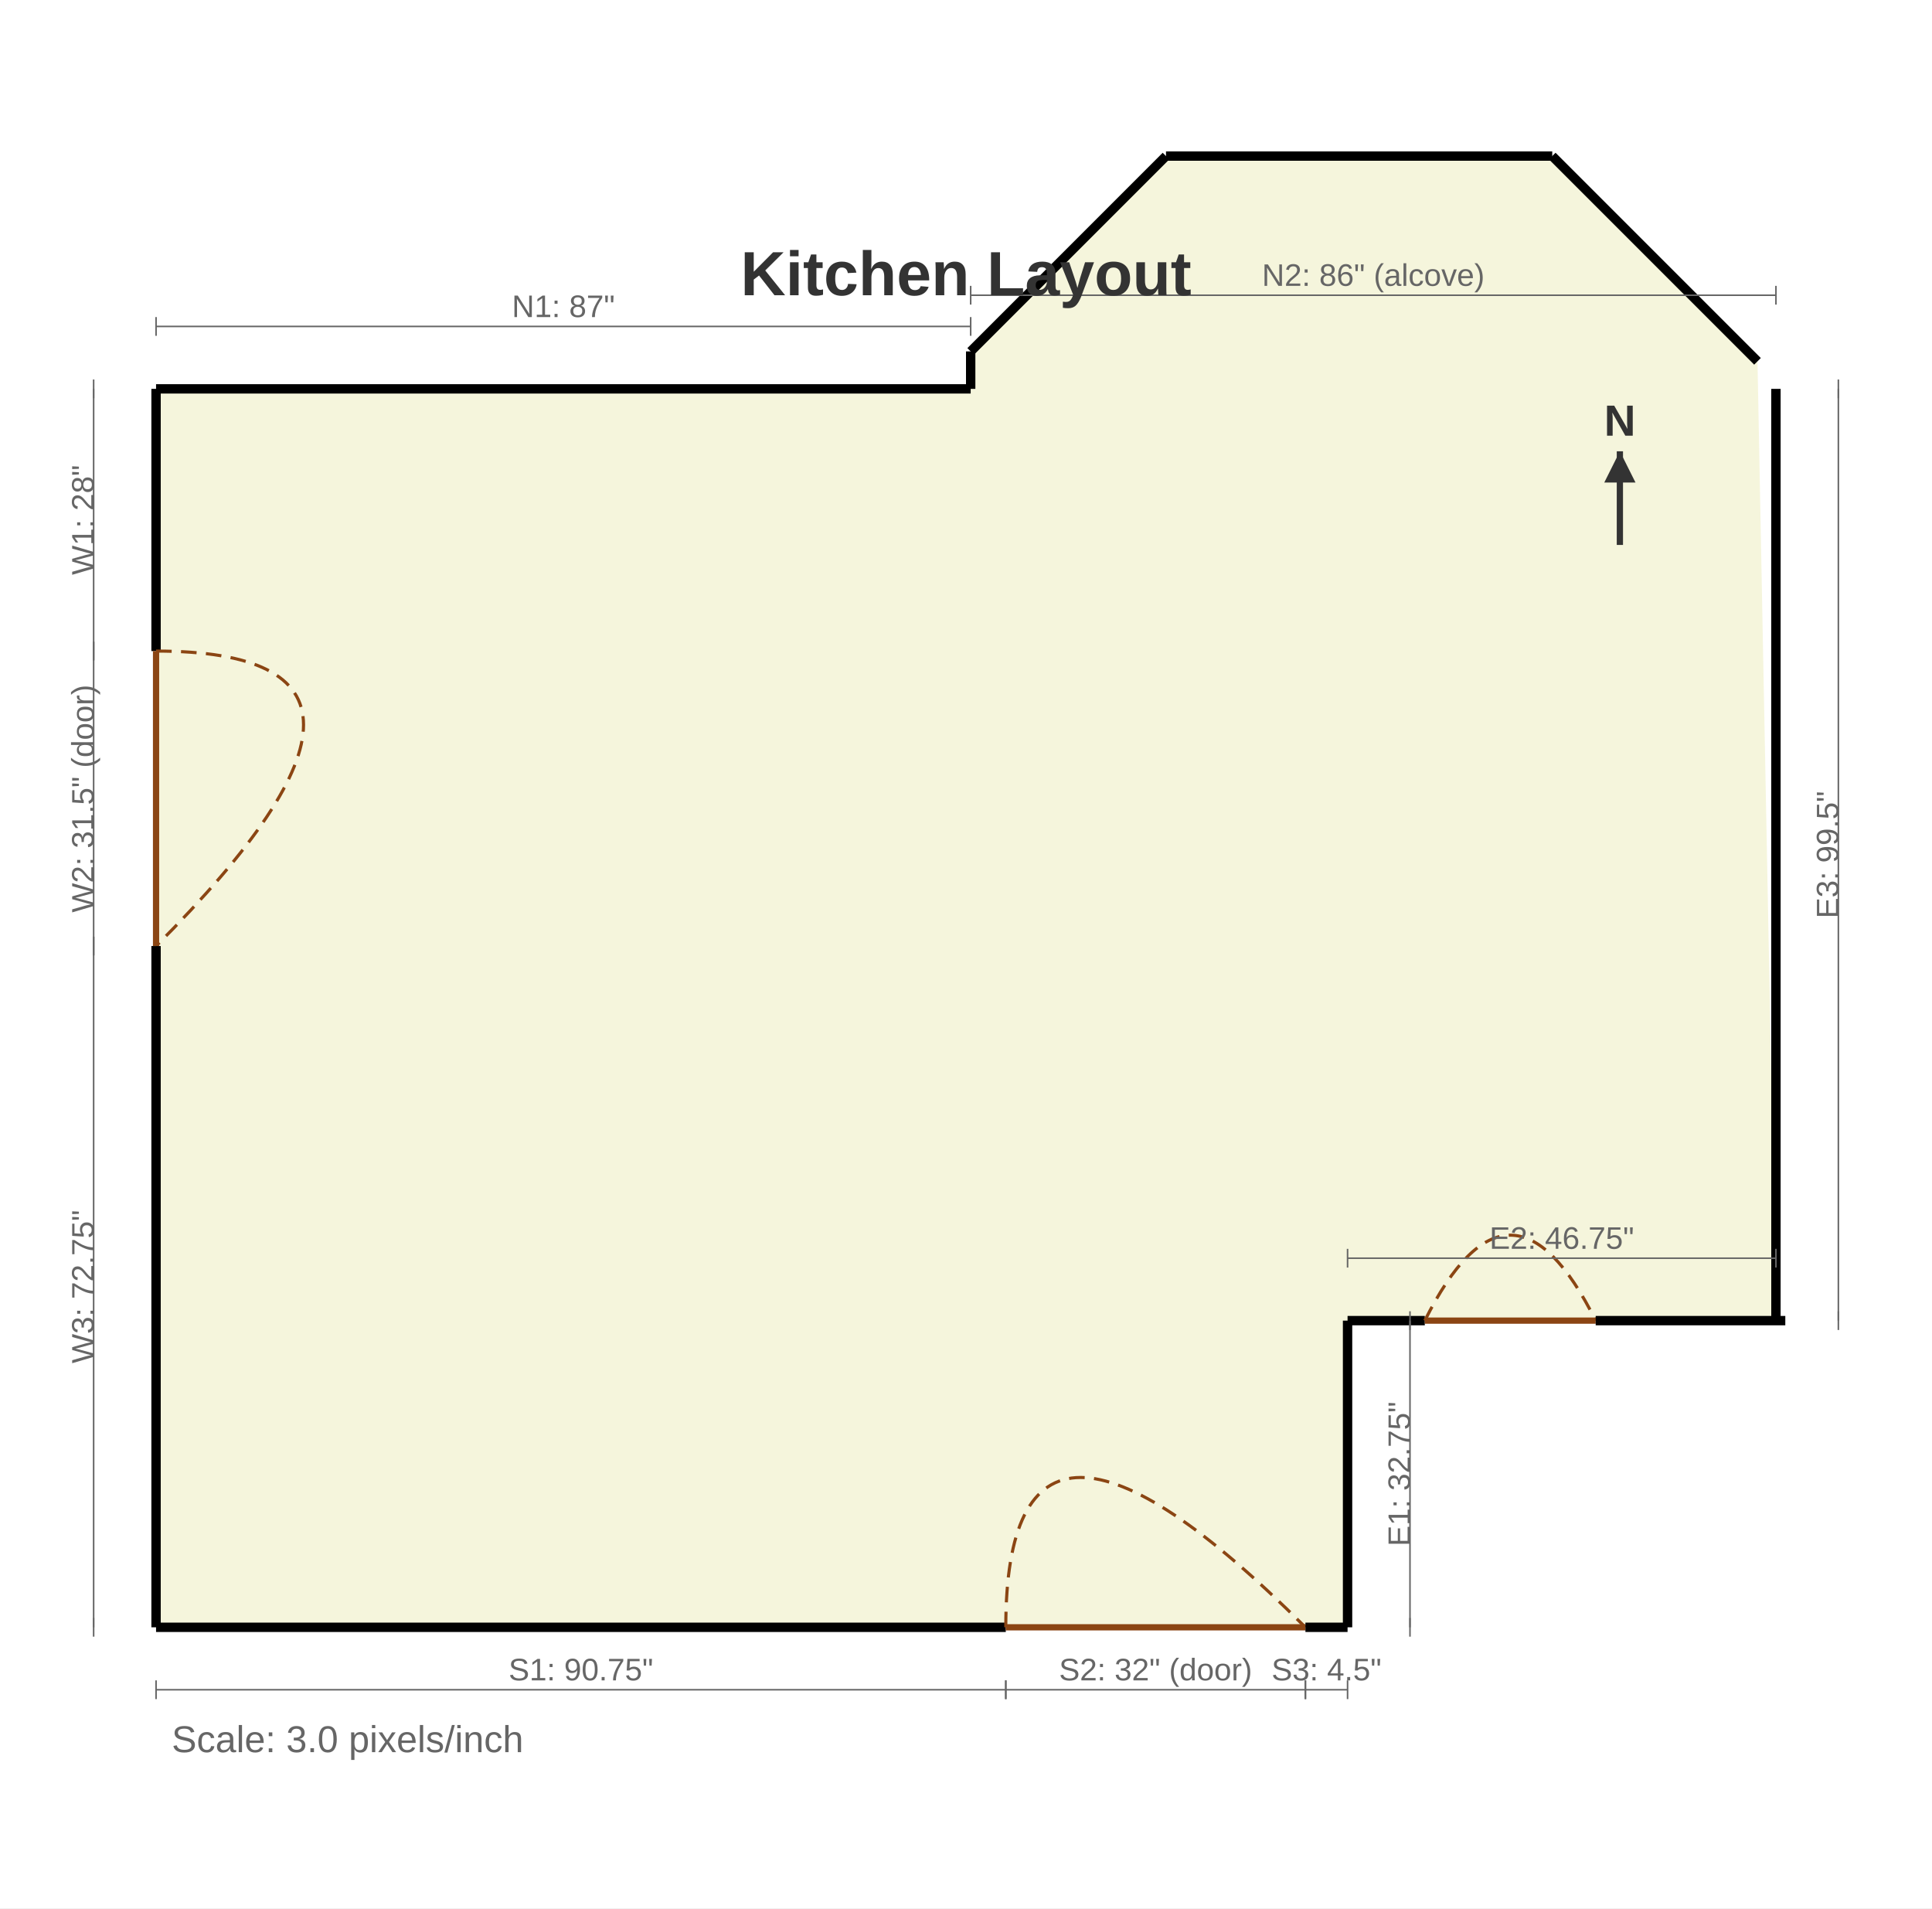
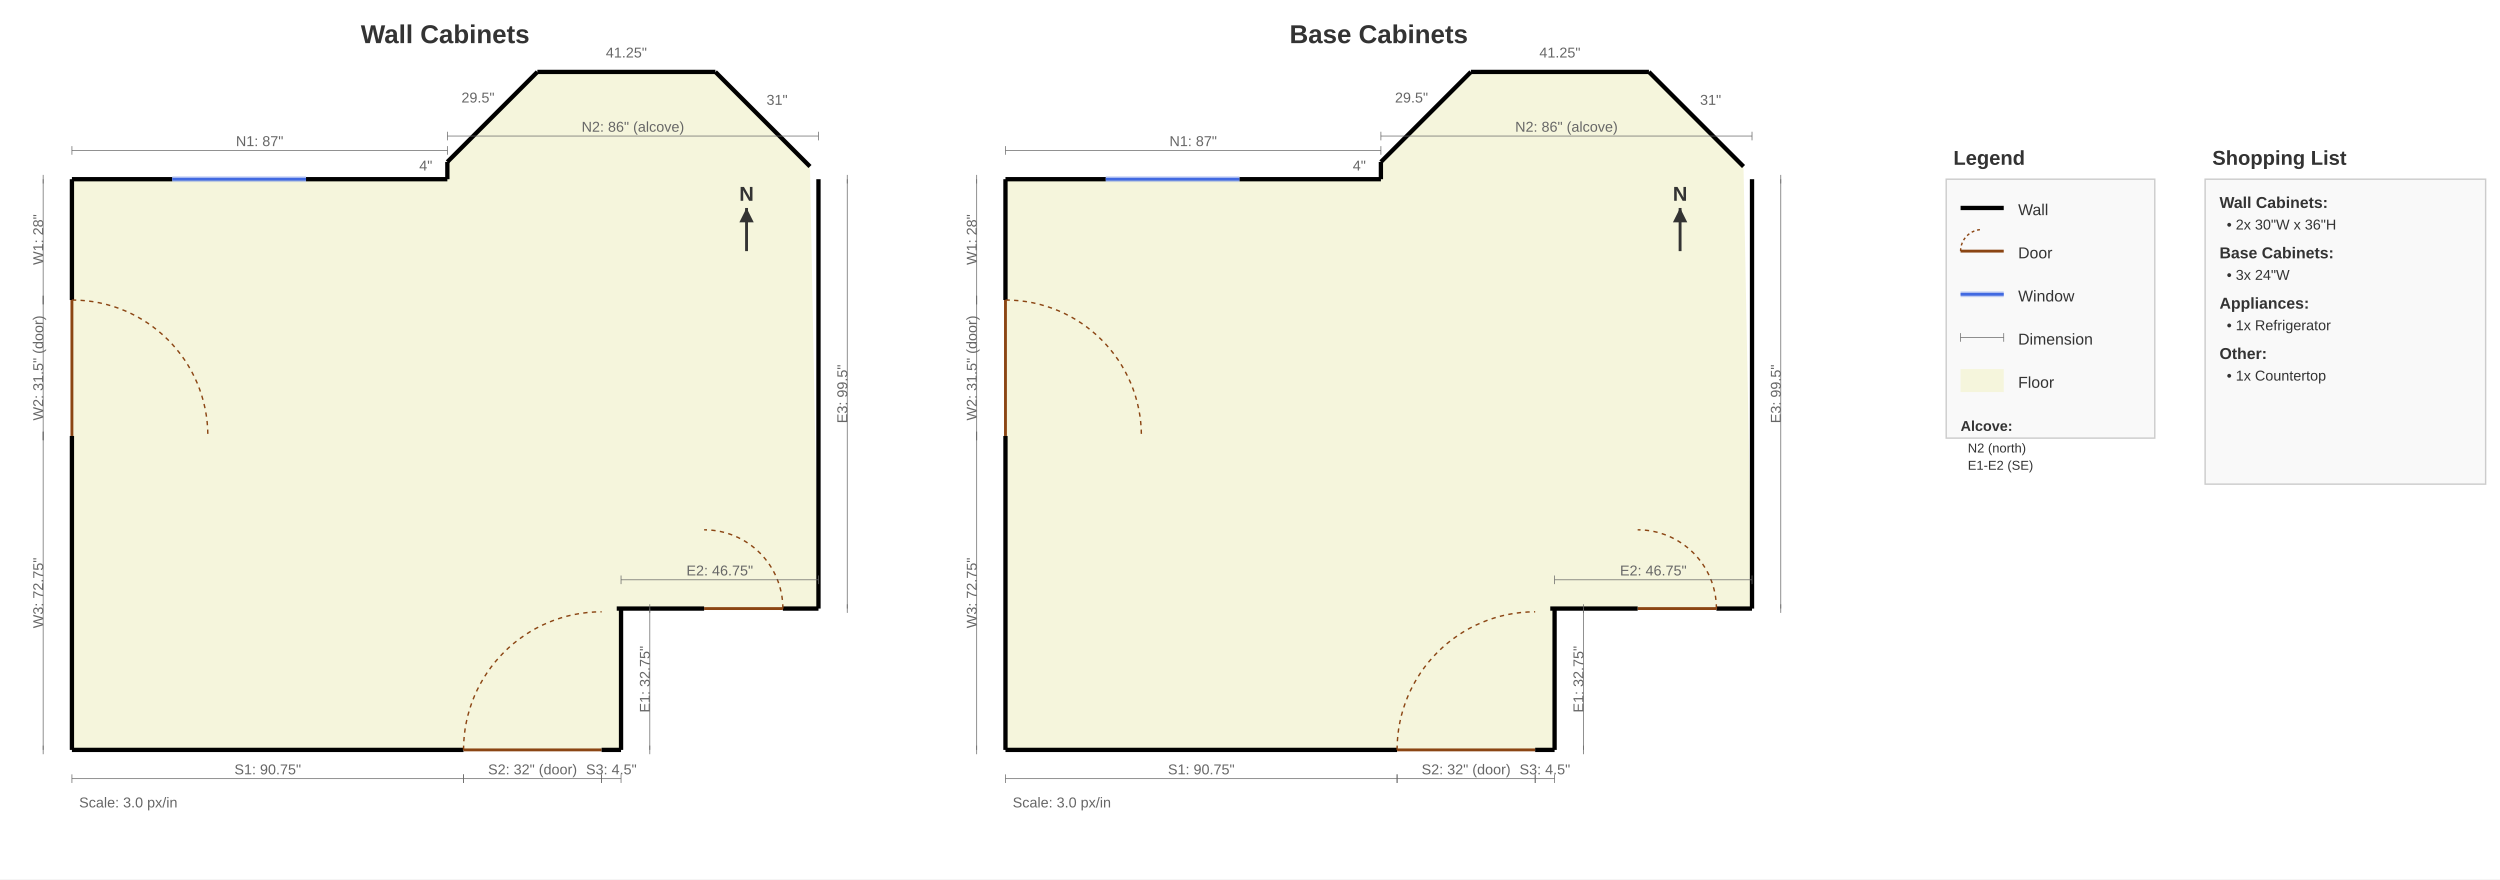
- <svg xmlns="http://www.w3.org/2000/svg" baseProfile="full" height="611.329px" version="1.1" width="619.0px">
+ <svg xmlns="http://www.w3.org/2000/svg" baseProfile="full" height="611.329px" version="1.1" width="1738.0px">
  <defs />
-   <rect fill="white" height="611.329" width="619.0" x="0" y="0" />
+   <rect fill="white" height="611.329" width="1738.0" x="0" y="0" />
  <g transform="translate(50,124.579)">
    <g>
      <path d="M 0 0 L 261.0 0 L 261.0 -12.0 L 323.579 -74.579 L 447.329 -74.579 L 513.09 -8.818 L 519.0 298.5 L 381.75 298.5 L 381.75 396.75 L 0 396.75 Z" fill="#F5F5DC" stroke="none" />
    </g>
    <g>
-       <line stroke="#000000" stroke-width="3" x1="0" x2="261.0" y1="0" y2="0" />
+       <line stroke="#000000" stroke-width="3" x1="0" x2="69.75" y1="0" y2="0" />
+       <line stroke="#4169E1" stroke-width="2" x1="69.75" x2="162.75" y1="0" y2="0" />
+       <rect fill="#4169E1" height="4" opacity="0.3" width="93.0" x="69.75" y="-2" />
+       <line stroke="#000000" stroke-width="3" x1="162.75" x2="261.0" y1="0" y2="0" />
      <line stroke="#666666" stroke-width="0.5" x1="0" x2="261.0" y1="-20" y2="-20" />
      <line stroke="#666666" stroke-width="0.5" x1="0" x2="0" y1="-23" y2="-17" />
      <line stroke="#666666" stroke-width="0.5" x1="261.0" x2="261.0" y1="-23" y2="-17" />
      <text fill="#666666" font-family="Arial" font-size="10px" text-anchor="middle" x="130.5" y="-23.0">N1: 87"</text>
      <line stroke="#000000" stroke-width="3" x1="261.0" x2="261.0" y1="0" y2="-12.0" />
+       <text fill="#666666" font-family="Arial" font-size="10px" text-anchor="middle" x="246.0" y="-6.0">4"</text>
      <line stroke="#000000" stroke-width="3" x1="261.0" x2="323.579" y1="-12.0" y2="-74.579" />
+       <text fill="#666666" font-family="Arial" font-size="10px" text-anchor="middle" x="282.289" y="-53.289">29.5"</text>
      <line stroke="#000000" stroke-width="3" x1="323.579" x2="447.329" y1="-74.579" y2="-74.579" />
+       <text fill="#666666" font-family="Arial" font-size="10px" text-anchor="middle" x="385.454" y="-84.579">41.25"</text>
      <line stroke="#000000" stroke-width="3" x1="447.329" x2="513.09" y1="-74.579" y2="-8.818" />
+       <text fill="#666666" font-family="Arial" font-size="10px" text-anchor="middle" x="490.209" y="-51.698">31"</text>
      <line stroke="#666666" stroke-width="0.5" x1="261.0" x2="519.0" y1="-30" y2="-30" />
      <line stroke="#666666" stroke-width="0.5" x1="261.0" x2="261.0" y1="-33" y2="-27" />
      <line stroke="#666666" stroke-width="0.5" x1="519.0" x2="519.0" y1="-33" y2="-27" />
      <text fill="#666666" font-family="Arial" font-size="10px" text-anchor="middle" x="390.0" y="-33.0">N2: 86" (alcove)</text>
-       <line stroke="#000000" stroke-width="3" x1="0" x2="0" y1="0" y2="84.0" />
-       <line stroke="#666666" stroke-width="0.5" x1="-20" x2="-20" y1="0" y2="84.0" />
-       <line stroke="#666666" stroke-width="0.5" x1="-20" x2="-20" y1="-3" y2="3" />
-       <line stroke="#666666" stroke-width="0.5" x1="-20" x2="-20" y1="81.0" y2="87.0" />
-       <text fill="#666666" font-family="Arial" font-size="10px" text-anchor="middle" transform="rotate(-90 -20.0 42.0)" x="-20.0" y="42.0">W1: 28"</text>
-       <line stroke="#8B4513" stroke-width="2" x1="0" x2="0" y1="84.0" y2="178.5" />
-       <path d="M 0 84.0 Q 94.5 84.0 0 178.5" fill="none" stroke="#8B4513" stroke-dasharray="5,3" stroke-width="1" />
-       <line stroke="#666666" stroke-width="0.5" x1="-20" x2="-20" y1="84.0" y2="178.5" />
-       <line stroke="#666666" stroke-width="0.5" x1="-20" x2="-20" y1="81.0" y2="87.0" />
-       <line stroke="#666666" stroke-width="0.5" x1="-20" x2="-20" y1="175.5" y2="181.5" />
-       <text fill="#666666" font-family="Arial" font-size="10px" text-anchor="middle" transform="rotate(-90 -20.0 131.25)" x="-20.0" y="131.25">W2: 31.5" (door)</text>
-       <line stroke="#000000" stroke-width="3" x1="0" x2="0" y1="178.5" y2="396.75" />
-       <line stroke="#666666" stroke-width="0.5" x1="-20" x2="-20" y1="178.5" y2="396.75" />
-       <line stroke="#666666" stroke-width="0.5" x1="-20" x2="-20" y1="175.5" y2="181.5" />
-       <line stroke="#666666" stroke-width="0.5" x1="-20" x2="-20" y1="393.75" y2="399.75" />
-       <text fill="#666666" font-family="Arial" font-size="10px" text-anchor="middle" transform="rotate(-90 -20.0 287.625)" x="-20.0" y="287.625">W3: 72.75"</text>
-       <line stroke="#000000" stroke-width="3" x1="0" x2="272.25" y1="396.75" y2="396.75" />
-       <line stroke="#666666" stroke-width="0.5" x1="0" x2="272.25" y1="416.75" y2="416.75" />
-       <line stroke="#666666" stroke-width="0.5" x1="0" x2="0" y1="413.75" y2="419.75" />
-       <line stroke="#666666" stroke-width="0.5" x1="272.25" x2="272.25" y1="413.75" y2="419.75" />
-       <text fill="#666666" font-family="Arial" font-size="10px" text-anchor="middle" x="136.125" y="413.75">S1: 90.75"</text>
-       <line stroke="#8B4513" stroke-width="2" x1="272.25" x2="368.25" y1="396.75" y2="396.75" />
-       <path d="M 272.25 396.75 Q 272.25 300.75 368.25 396.75" fill="none" stroke="#8B4513" stroke-dasharray="5,3" stroke-width="1" />
-       <line stroke="#666666" stroke-width="0.5" x1="272.25" x2="368.25" y1="416.75" y2="416.75" />
-       <line stroke="#666666" stroke-width="0.5" x1="272.25" x2="272.25" y1="413.75" y2="419.75" />
-       <line stroke="#666666" stroke-width="0.5" x1="368.25" x2="368.25" y1="413.75" y2="419.75" />
-       <text fill="#666666" font-family="Arial" font-size="10px" text-anchor="middle" x="320.25" y="413.75">S2: 32" (door)</text>
-       <line stroke="#000000" stroke-width="3" x1="368.25" x2="381.75" y1="396.75" y2="396.75" />
-       <line stroke="#666666" stroke-width="0.5" x1="368.25" x2="381.75" y1="416.75" y2="416.75" />
-       <line stroke="#666666" stroke-width="0.5" x1="368.25" x2="368.25" y1="413.75" y2="419.75" />
-       <line stroke="#666666" stroke-width="0.5" x1="381.75" x2="381.75" y1="413.75" y2="419.75" />
-       <text fill="#666666" font-family="Arial" font-size="10px" text-anchor="middle" x="375.0" y="413.75">S3: 4.5"</text>
      <line stroke="#000000" stroke-width="3" x1="519.0" x2="519.0" y1="0" y2="298.5" />
      <line stroke="#666666" stroke-width="0.5" x1="539.0" x2="539.0" y1="0" y2="298.5" />
      <line stroke="#666666" stroke-width="0.5" x1="539.0" x2="539.0" y1="-3" y2="3" />
      <line stroke="#666666" stroke-width="0.5" x1="539.0" x2="539.0" y1="295.5" y2="301.5" />
      <text fill="#666666" font-family="Arial" font-size="10px" text-anchor="middle" transform="rotate(-90 539.0 149.25)" x="539.0" y="149.25">E3: 99.5"</text>
-       <line stroke="#000000" stroke-width="3" x1="381.75" x2="406.5" y1="298.5" y2="298.5" />
-       <line stroke="#8B4513" stroke-width="2" x1="406.5" x2="461.25" y1="298.5" y2="298.5" />
-       <path d="M 406.5 298.5 Q 433.875 243.75 461.25 298.5" fill="none" stroke="#8B4513" stroke-dasharray="5,3" stroke-width="1" />
-       <line stroke="#000000" stroke-width="3" x1="461.25" x2="522.0" y1="298.5" y2="298.5" />
+       <line stroke="#000000" stroke-width="3" x1="519.0" x2="494.25" y1="298.5" y2="298.5" />
+       <line stroke="#8B4513" stroke-width="2" x1="494.25" x2="439.5" y1="298.5" y2="298.5" />
+       <path d="M 494.25 298.5 A 54.75 54.75 0 0 0 439.5 243.75" fill="none" stroke="#8B4513" stroke-dasharray="3,3" stroke-width="1" />
+       <line stroke="#000000" stroke-width="3" x1="439.5" x2="378.75" y1="298.5" y2="298.5" />
      <line stroke="#666666" stroke-width="0.5" x1="381.75" x2="519.0" y1="278.5" y2="278.5" />
      <line stroke="#666666" stroke-width="0.5" x1="381.75" x2="381.75" y1="275.5" y2="281.5" />
      <line stroke="#666666" stroke-width="0.5" x1="519.0" x2="519.0" y1="275.5" y2="281.5" />
      <text fill="#666666" font-family="Arial" font-size="10px" text-anchor="middle" x="450.375" y="275.5">E2: 46.75"</text>
      <line stroke="#000000" stroke-width="3" x1="381.75" x2="381.75" y1="298.5" y2="396.75" />
      <line stroke="#666666" stroke-width="0.5" x1="401.75" x2="401.75" y1="298.5" y2="396.75" />
      <line stroke="#666666" stroke-width="0.5" x1="401.75" x2="401.75" y1="295.5" y2="301.5" />
      <line stroke="#666666" stroke-width="0.5" x1="401.75" x2="401.75" y1="393.75" y2="399.75" />
      <text fill="#666666" font-family="Arial" font-size="10px" text-anchor="middle" transform="rotate(-90 401.75 347.625)" x="401.75" y="347.625">E1: 32.75"</text>
-     </g>
-     <text fill="#333333" font-family="Arial" font-size="20px" font-weight="bold" text-anchor="middle" x="259.5" y="-30">Kitchen Layout</text>
-     <text fill="#666666" font-family="Arial" font-size="12px" x="5" y="436.75">Scale: 3.0 pixels/inch</text>
+       <line stroke="#000000" stroke-width="3" x1="0" x2="272.25" y1="396.75" y2="396.75" />
+       <line stroke="#666666" stroke-width="0.5" x1="0" x2="272.25" y1="416.75" y2="416.75" />
+       <line stroke="#666666" stroke-width="0.5" x1="0" x2="0" y1="413.75" y2="419.75" />
+       <line stroke="#666666" stroke-width="0.5" x1="272.25" x2="272.25" y1="413.75" y2="419.75" />
+       <text fill="#666666" font-family="Arial" font-size="10px" text-anchor="middle" x="136.125" y="413.75">S1: 90.75"</text>
+       <line stroke="#8B4513" stroke-width="2" x1="272.25" x2="368.25" y1="396.75" y2="396.75" />
+       <path d="M 272.25 396.75 A 96.0 96.0 0 0 1 368.25 300.75" fill="none" stroke="#8B4513" stroke-dasharray="3,3" stroke-width="1" />
+       <line stroke="#666666" stroke-width="0.5" x1="272.25" x2="368.25" y1="416.75" y2="416.75" />
+       <line stroke="#666666" stroke-width="0.5" x1="272.25" x2="272.25" y1="413.75" y2="419.75" />
+       <line stroke="#666666" stroke-width="0.5" x1="368.25" x2="368.25" y1="413.75" y2="419.75" />
+       <text fill="#666666" font-family="Arial" font-size="10px" text-anchor="middle" x="320.25" y="413.75">S2: 32" (door)</text>
+       <line stroke="#000000" stroke-width="3" x1="368.25" x2="381.75" y1="396.75" y2="396.75" />
+       <line stroke="#666666" stroke-width="0.5" x1="368.25" x2="381.75" y1="416.75" y2="416.75" />
+       <line stroke="#666666" stroke-width="0.5" x1="368.25" x2="368.25" y1="413.75" y2="419.75" />
+       <line stroke="#666666" stroke-width="0.5" x1="381.75" x2="381.75" y1="413.75" y2="419.75" />
+       <text fill="#666666" font-family="Arial" font-size="10px" text-anchor="middle" x="375.0" y="413.75">S3: 4.5"</text>
+       <line stroke="#000000" stroke-width="3" x1="0" x2="0" y1="0" y2="84.0" />
+       <line stroke="#666666" stroke-width="0.5" x1="-20" x2="-20" y1="0" y2="84.0" />
+       <line stroke="#666666" stroke-width="0.5" x1="-20" x2="-20" y1="-3" y2="3" />
+       <line stroke="#666666" stroke-width="0.5" x1="-20" x2="-20" y1="81.0" y2="87.0" />
+       <text fill="#666666" font-family="Arial" font-size="10px" text-anchor="middle" transform="rotate(-90 -20.0 42.0)" x="-20.0" y="42.0">W1: 28"</text>
+       <line stroke="#8B4513" stroke-width="2" x1="0" x2="0" y1="84.0" y2="178.5" />
+       <path d="M 0 84.0 A 94.5 94.5 0 0 1 94.5 178.5" fill="none" stroke="#8B4513" stroke-dasharray="3,3" stroke-width="1" />
+       <line stroke="#666666" stroke-width="0.5" x1="-20" x2="-20" y1="84.0" y2="178.5" />
+       <line stroke="#666666" stroke-width="0.5" x1="-20" x2="-20" y1="81.0" y2="87.0" />
+       <line stroke="#666666" stroke-width="0.5" x1="-20" x2="-20" y1="175.5" y2="181.5" />
+       <text fill="#666666" font-family="Arial" font-size="10px" text-anchor="middle" transform="rotate(-90 -20.0 131.25)" x="-20.0" y="131.25">W2: 31.5" (door)</text>
+       <line stroke="#000000" stroke-width="3" x1="0" x2="0" y1="178.5" y2="396.75" />
+       <line stroke="#666666" stroke-width="0.5" x1="-20" x2="-20" y1="178.5" y2="396.75" />
+       <line stroke="#666666" stroke-width="0.5" x1="-20" x2="-20" y1="175.5" y2="181.5" />
+       <line stroke="#666666" stroke-width="0.5" x1="-20" x2="-20" y1="393.75" y2="399.75" />
+       <text fill="#666666" font-family="Arial" font-size="10px" text-anchor="middle" transform="rotate(-90 -20.0 287.625)" x="-20.0" y="287.625">W3: 72.75"</text>
+     </g>
+     <text fill="#333333" font-family="Arial" font-size="18px" font-weight="bold" text-anchor="middle" x="259.5" y="-94.579">Wall Cabinets</text>
    <g>
      <line stroke="#333333" stroke-width="2" x1="469.0" x2="469.0" y1="50" y2="20" />
      <polygon fill="#333333" points="469.0,20 464.0,30 474.0,30" />
      <text fill="#333333" font-family="Arial" font-size="14px" font-weight="bold" text-anchor="middle" x="469.0" y="15">N</text>
    </g>
+     <text fill="#666666" font-family="Arial" font-size="10px" x="5" y="436.75">Scale: 3.0 px/in</text>
+   </g>
+   <g transform="translate(699.0,124.579)">
+     <g>
+       <path d="M 0 0 L 261.0 0 L 261.0 -12.0 L 323.579 -74.579 L 447.329 -74.579 L 513.09 -8.818 L 519.0 298.5 L 381.75 298.5 L 381.75 396.75 L 0 396.75 Z" fill="#F5F5DC" stroke="none" />
+     </g>
+     <g>
+       <line stroke="#000000" stroke-width="3" x1="0" x2="69.75" y1="0" y2="0" />
+       <line stroke="#4169E1" stroke-width="2" x1="69.75" x2="162.75" y1="0" y2="0" />
+       <rect fill="#4169E1" height="4" opacity="0.3" width="93.0" x="69.75" y="-2" />
+       <line stroke="#000000" stroke-width="3" x1="162.75" x2="261.0" y1="0" y2="0" />
+       <line stroke="#666666" stroke-width="0.5" x1="0" x2="261.0" y1="-20" y2="-20" />
+       <line stroke="#666666" stroke-width="0.5" x1="0" x2="0" y1="-23" y2="-17" />
+       <line stroke="#666666" stroke-width="0.5" x1="261.0" x2="261.0" y1="-23" y2="-17" />
+       <text fill="#666666" font-family="Arial" font-size="10px" text-anchor="middle" x="130.5" y="-23.0">N1: 87"</text>
+       <line stroke="#000000" stroke-width="3" x1="261.0" x2="261.0" y1="0" y2="-12.0" />
+       <text fill="#666666" font-family="Arial" font-size="10px" text-anchor="middle" x="246.0" y="-6.0">4"</text>
+       <line stroke="#000000" stroke-width="3" x1="261.0" x2="323.579" y1="-12.0" y2="-74.579" />
+       <text fill="#666666" font-family="Arial" font-size="10px" text-anchor="middle" x="282.289" y="-53.289">29.5"</text>
+       <line stroke="#000000" stroke-width="3" x1="323.579" x2="447.329" y1="-74.579" y2="-74.579" />
+       <text fill="#666666" font-family="Arial" font-size="10px" text-anchor="middle" x="385.454" y="-84.579">41.25"</text>
+       <line stroke="#000000" stroke-width="3" x1="447.329" x2="513.09" y1="-74.579" y2="-8.818" />
+       <text fill="#666666" font-family="Arial" font-size="10px" text-anchor="middle" x="490.209" y="-51.698">31"</text>
+       <line stroke="#666666" stroke-width="0.5" x1="261.0" x2="519.0" y1="-30" y2="-30" />
+       <line stroke="#666666" stroke-width="0.5" x1="261.0" x2="261.0" y1="-33" y2="-27" />
+       <line stroke="#666666" stroke-width="0.5" x1="519.0" x2="519.0" y1="-33" y2="-27" />
+       <text fill="#666666" font-family="Arial" font-size="10px" text-anchor="middle" x="390.0" y="-33.0">N2: 86" (alcove)</text>
+       <line stroke="#000000" stroke-width="3" x1="519.0" x2="519.0" y1="0" y2="298.5" />
+       <line stroke="#666666" stroke-width="0.5" x1="539.0" x2="539.0" y1="0" y2="298.5" />
+       <line stroke="#666666" stroke-width="0.5" x1="539.0" x2="539.0" y1="-3" y2="3" />
+       <line stroke="#666666" stroke-width="0.5" x1="539.0" x2="539.0" y1="295.5" y2="301.5" />
+       <text fill="#666666" font-family="Arial" font-size="10px" text-anchor="middle" transform="rotate(-90 539.0 149.25)" x="539.0" y="149.25">E3: 99.5"</text>
+       <line stroke="#000000" stroke-width="3" x1="519.0" x2="494.25" y1="298.5" y2="298.5" />
+       <line stroke="#8B4513" stroke-width="2" x1="494.25" x2="439.5" y1="298.5" y2="298.5" />
+       <path d="M 494.25 298.5 A 54.75 54.75 0 0 0 439.5 243.75" fill="none" stroke="#8B4513" stroke-dasharray="3,3" stroke-width="1" />
+       <line stroke="#000000" stroke-width="3" x1="439.5" x2="378.75" y1="298.5" y2="298.5" />
+       <line stroke="#666666" stroke-width="0.5" x1="381.75" x2="519.0" y1="278.5" y2="278.5" />
+       <line stroke="#666666" stroke-width="0.5" x1="381.75" x2="381.75" y1="275.5" y2="281.5" />
+       <line stroke="#666666" stroke-width="0.5" x1="519.0" x2="519.0" y1="275.5" y2="281.5" />
+       <text fill="#666666" font-family="Arial" font-size="10px" text-anchor="middle" x="450.375" y="275.5">E2: 46.75"</text>
+       <line stroke="#000000" stroke-width="3" x1="381.75" x2="381.75" y1="298.5" y2="396.75" />
+       <line stroke="#666666" stroke-width="0.5" x1="401.75" x2="401.75" y1="298.5" y2="396.75" />
+       <line stroke="#666666" stroke-width="0.5" x1="401.75" x2="401.75" y1="295.5" y2="301.5" />
+       <line stroke="#666666" stroke-width="0.5" x1="401.75" x2="401.75" y1="393.75" y2="399.75" />
+       <text fill="#666666" font-family="Arial" font-size="10px" text-anchor="middle" transform="rotate(-90 401.75 347.625)" x="401.75" y="347.625">E1: 32.75"</text>
+       <line stroke="#000000" stroke-width="3" x1="0" x2="272.25" y1="396.75" y2="396.75" />
+       <line stroke="#666666" stroke-width="0.5" x1="0" x2="272.25" y1="416.75" y2="416.75" />
+       <line stroke="#666666" stroke-width="0.5" x1="0" x2="0" y1="413.75" y2="419.75" />
+       <line stroke="#666666" stroke-width="0.5" x1="272.25" x2="272.25" y1="413.75" y2="419.75" />
+       <text fill="#666666" font-family="Arial" font-size="10px" text-anchor="middle" x="136.125" y="413.75">S1: 90.75"</text>
+       <line stroke="#8B4513" stroke-width="2" x1="272.25" x2="368.25" y1="396.75" y2="396.75" />
+       <path d="M 272.25 396.75 A 96.0 96.0 0 0 1 368.25 300.75" fill="none" stroke="#8B4513" stroke-dasharray="3,3" stroke-width="1" />
+       <line stroke="#666666" stroke-width="0.5" x1="272.25" x2="368.25" y1="416.75" y2="416.75" />
+       <line stroke="#666666" stroke-width="0.5" x1="272.25" x2="272.25" y1="413.75" y2="419.75" />
+       <line stroke="#666666" stroke-width="0.5" x1="368.25" x2="368.25" y1="413.75" y2="419.75" />
+       <text fill="#666666" font-family="Arial" font-size="10px" text-anchor="middle" x="320.25" y="413.75">S2: 32" (door)</text>
+       <line stroke="#000000" stroke-width="3" x1="368.25" x2="381.75" y1="396.75" y2="396.75" />
+       <line stroke="#666666" stroke-width="0.5" x1="368.25" x2="381.75" y1="416.75" y2="416.75" />
+       <line stroke="#666666" stroke-width="0.5" x1="368.25" x2="368.25" y1="413.75" y2="419.75" />
+       <line stroke="#666666" stroke-width="0.5" x1="381.75" x2="381.75" y1="413.75" y2="419.75" />
+       <text fill="#666666" font-family="Arial" font-size="10px" text-anchor="middle" x="375.0" y="413.75">S3: 4.5"</text>
+       <line stroke="#000000" stroke-width="3" x1="0" x2="0" y1="0" y2="84.0" />
+       <line stroke="#666666" stroke-width="0.5" x1="-20" x2="-20" y1="0" y2="84.0" />
+       <line stroke="#666666" stroke-width="0.5" x1="-20" x2="-20" y1="-3" y2="3" />
+       <line stroke="#666666" stroke-width="0.5" x1="-20" x2="-20" y1="81.0" y2="87.0" />
+       <text fill="#666666" font-family="Arial" font-size="10px" text-anchor="middle" transform="rotate(-90 -20.0 42.0)" x="-20.0" y="42.0">W1: 28"</text>
+       <line stroke="#8B4513" stroke-width="2" x1="0" x2="0" y1="84.0" y2="178.5" />
+       <path d="M 0 84.0 A 94.5 94.5 0 0 1 94.5 178.5" fill="none" stroke="#8B4513" stroke-dasharray="3,3" stroke-width="1" />
+       <line stroke="#666666" stroke-width="0.5" x1="-20" x2="-20" y1="84.0" y2="178.5" />
+       <line stroke="#666666" stroke-width="0.5" x1="-20" x2="-20" y1="81.0" y2="87.0" />
+       <line stroke="#666666" stroke-width="0.5" x1="-20" x2="-20" y1="175.5" y2="181.5" />
+       <text fill="#666666" font-family="Arial" font-size="10px" text-anchor="middle" transform="rotate(-90 -20.0 131.25)" x="-20.0" y="131.25">W2: 31.5" (door)</text>
+       <line stroke="#000000" stroke-width="3" x1="0" x2="0" y1="178.5" y2="396.75" />
+       <line stroke="#666666" stroke-width="0.5" x1="-20" x2="-20" y1="178.5" y2="396.75" />
+       <line stroke="#666666" stroke-width="0.5" x1="-20" x2="-20" y1="175.5" y2="181.5" />
+       <line stroke="#666666" stroke-width="0.5" x1="-20" x2="-20" y1="393.75" y2="399.75" />
+       <text fill="#666666" font-family="Arial" font-size="10px" text-anchor="middle" transform="rotate(-90 -20.0 287.625)" x="-20.0" y="287.625">W3: 72.75"</text>
+     </g>
+     <text fill="#333333" font-family="Arial" font-size="18px" font-weight="bold" text-anchor="middle" x="259.5" y="-94.579">Base Cabinets</text>
+     <g>
+       <line stroke="#333333" stroke-width="2" x1="469.0" x2="469.0" y1="50" y2="20" />
+       <polygon fill="#333333" points="469.0,20 464.0,30 474.0,30" />
+       <text fill="#333333" font-family="Arial" font-size="14px" font-weight="bold" text-anchor="middle" x="469.0" y="15">N</text>
+     </g>
+     <text fill="#666666" font-family="Arial" font-size="10px" x="5" y="436.75">Scale: 3.0 px/in</text>
+   </g>
+   <g>
+     <text fill="#333333" font-family="Arial" font-size="14px" font-weight="bold" x="1358.0" y="114.579">Legend</text>
+     <rect fill="#f9f9f9" height="180" stroke="#cccccc" stroke-width="1" width="145" x="1353.0" y="124.579" />
+     <line stroke="#000000" stroke-width="3" x1="1363.0" x2="1393.0" y1="144.579" y2="144.579" />
+     <text fill="#333333" font-family="Arial" font-size="11px" x="1403.0" y="149.579">Wall</text>
+     <line stroke="#8B4513" stroke-width="2" x1="1363.0" x2="1393.0" y1="174.579" y2="174.579" />
+     <path d="M 1363.0 174.579 A 15 15 0 0 1 1378.0 159.579" fill="none" stroke="#8B4513" stroke-dasharray="2,2" stroke-width="1" />
+     <text fill="#333333" font-family="Arial" font-size="11px" x="1403.0" y="179.579">Door</text>
+     <line stroke="#4169E1" stroke-width="2" x1="1363.0" x2="1393.0" y1="204.579" y2="204.579" />
+     <rect fill="#4169E1" height="4" opacity="0.3" width="30" x="1363.0" y="202.579" />
+     <text fill="#333333" font-family="Arial" font-size="11px" x="1403.0" y="209.579">Window</text>
+     <line stroke="#666666" stroke-width="0.5" x1="1363.0" x2="1393.0" y1="234.579" y2="234.579" />
+     <line stroke="#666666" stroke-width="0.5" x1="1363.0" x2="1363.0" y1="231.579" y2="237.579" />
+     <line stroke="#666666" stroke-width="0.5" x1="1393.0" x2="1393.0" y1="231.579" y2="237.579" />
+     <text fill="#333333" font-family="Arial" font-size="11px" x="1403.0" y="239.579">Dimension</text>
+     <rect fill="#F5F5DC" height="16" stroke="none" width="30" x="1363.0" y="256.579" />
+     <text fill="#333333" font-family="Arial" font-size="11px" x="1403.0" y="269.579">Floor</text>
+     <text fill="#333333" font-family="Arial" font-size="10px" font-weight="bold" x="1363.0" y="299.579">Alcove:</text>
+     <text fill="#333333" font-family="Arial" font-size="9px" x="1368.0" y="314.579">N2 (north)</text>
+     <text fill="#333333" font-family="Arial" font-size="9px" x="1368.0" y="326.579">E1-E2 (SE)</text>
+   </g>
+   <g>
+     <text fill="#333333" font-family="Arial" font-size="14px" font-weight="bold" x="1538.0" y="114.579">Shopping List</text>
+     <rect fill="#f9f9f9" height="212" stroke="#cccccc" stroke-width="1" width="195" x="1533.0" y="124.579" />
+     <text fill="#333333" font-family="Arial" font-size="11px" font-weight="bold" x="1543.0" y="144.579">Wall Cabinets:</text>
+     <text fill="#333333" font-family="Arial" font-size="10px" x="1548.0" y="159.579">• 2x 30"W x 36"H</text>
+     <text fill="#333333" font-family="Arial" font-size="11px" font-weight="bold" x="1543.0" y="179.579">Base Cabinets:</text>
+     <text fill="#333333" font-family="Arial" font-size="10px" x="1548.0" y="194.579">• 3x 24"W</text>
+     <text fill="#333333" font-family="Arial" font-size="11px" font-weight="bold" x="1543.0" y="214.579">Appliances:</text>
+     <text fill="#333333" font-family="Arial" font-size="10px" x="1548.0" y="229.579">• 1x Refrigerator</text>
+     <text fill="#333333" font-family="Arial" font-size="11px" font-weight="bold" x="1543.0" y="249.579">Other:</text>
+     <text fill="#333333" font-family="Arial" font-size="10px" x="1548.0" y="264.579">• 1x Countertop</text>
  </g>
</svg>
